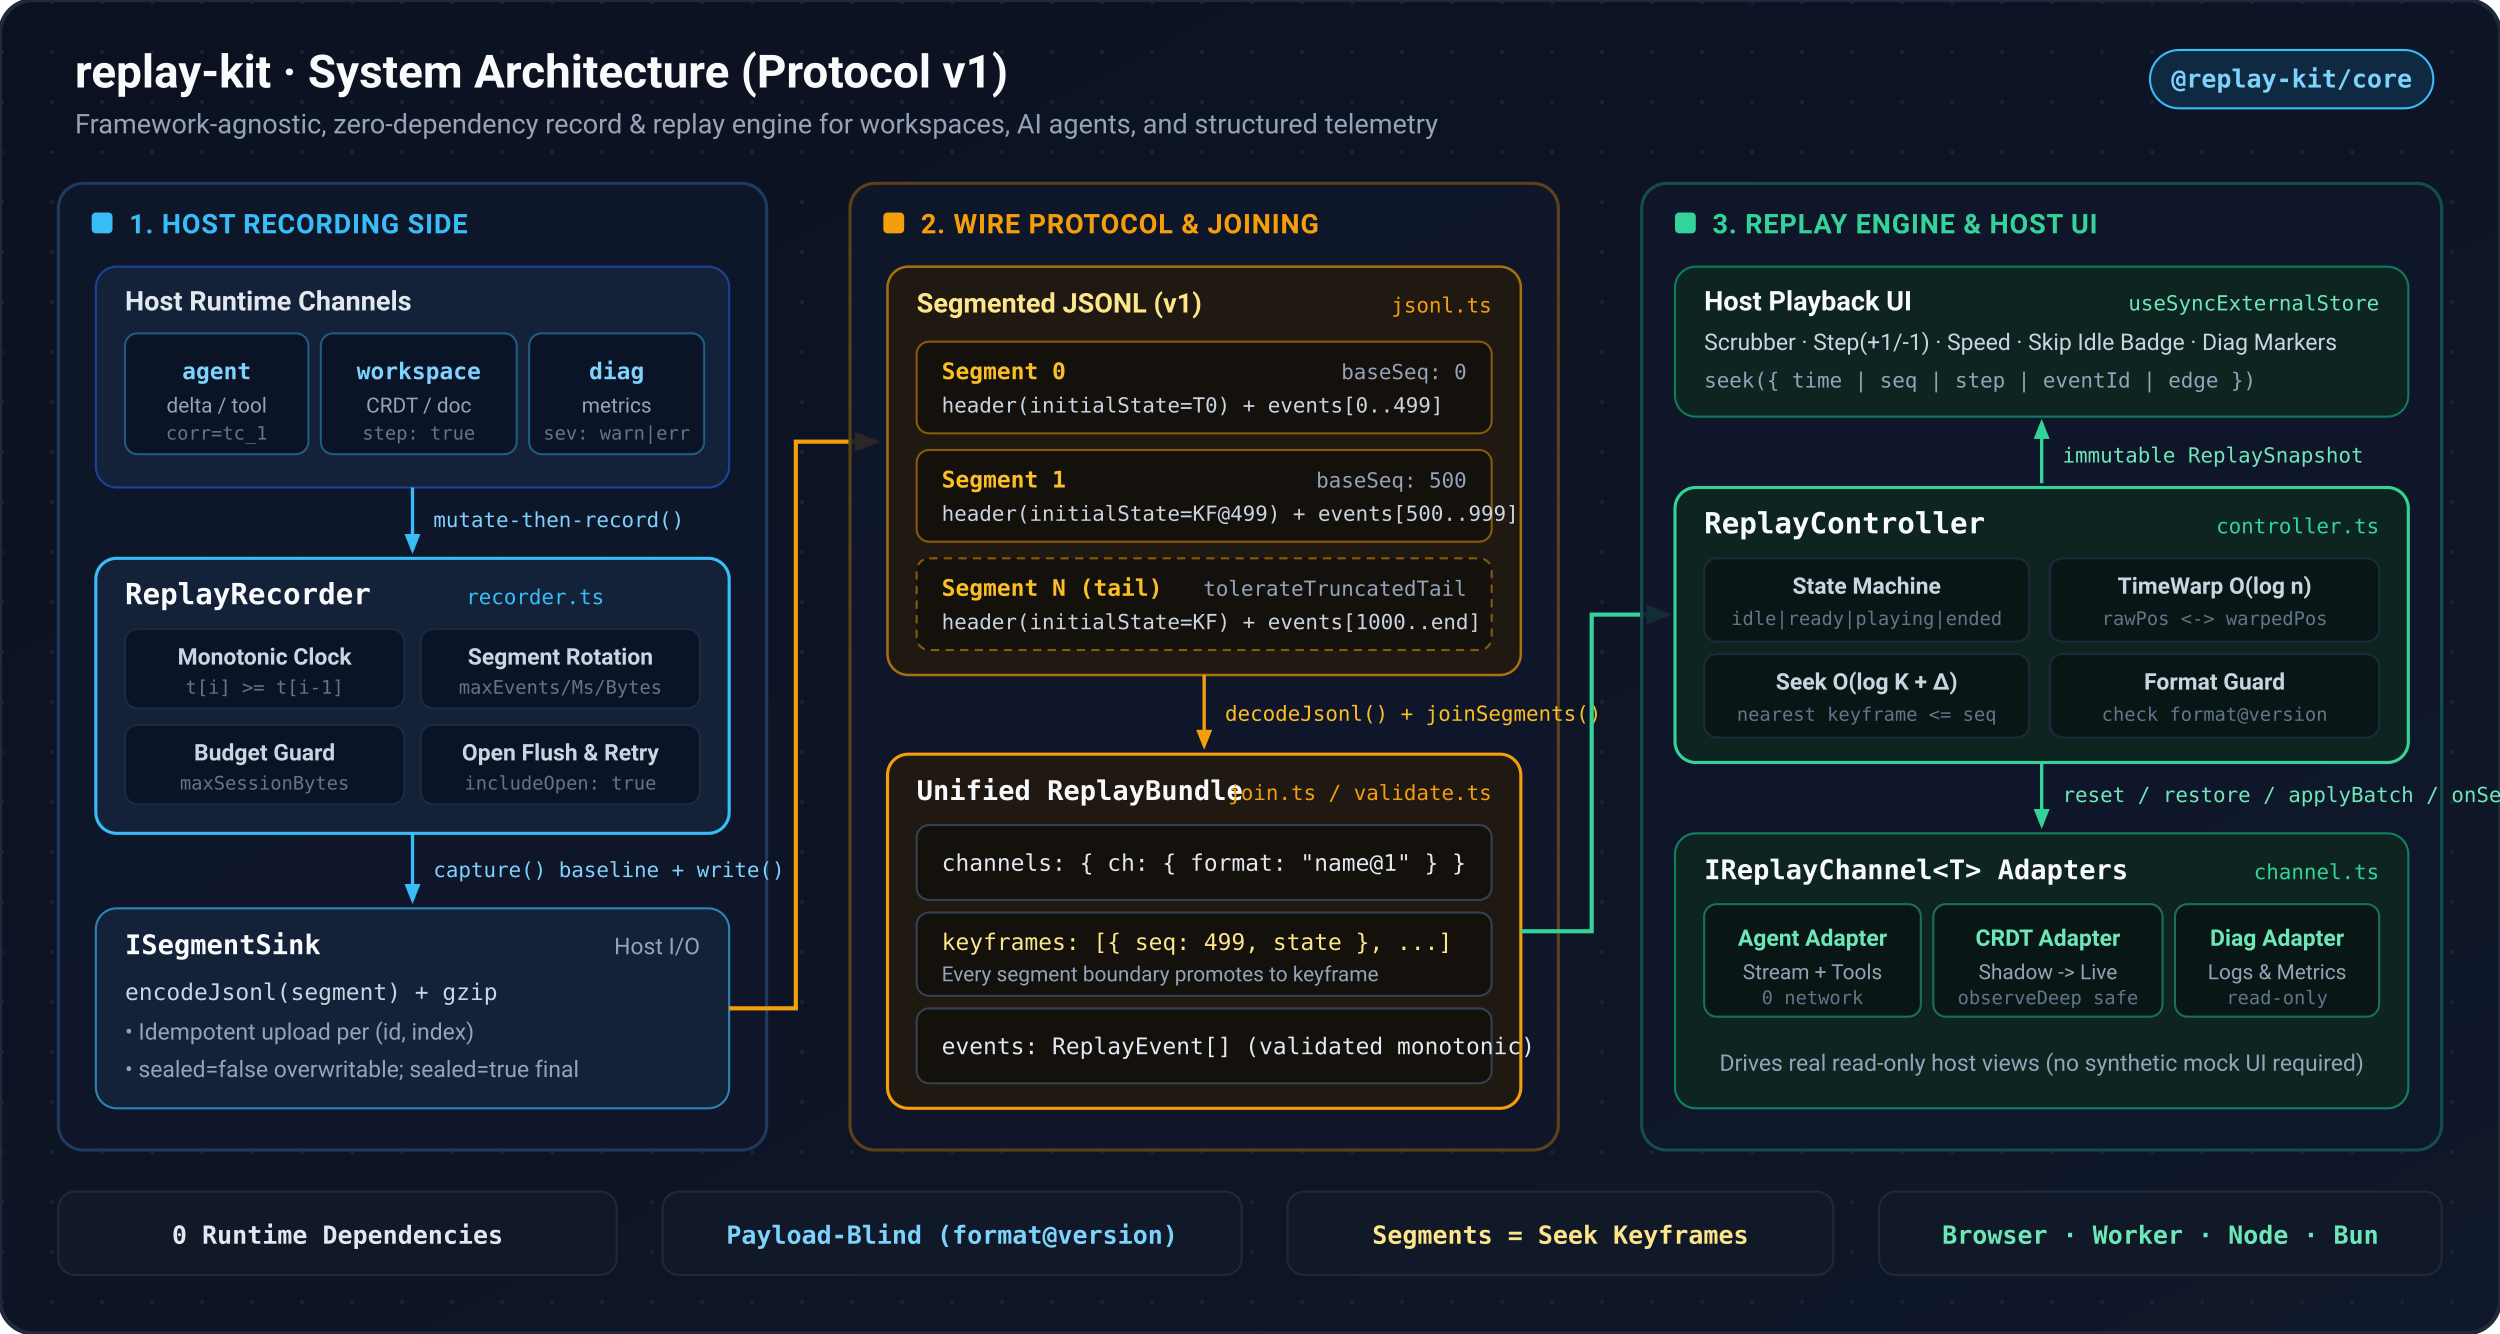
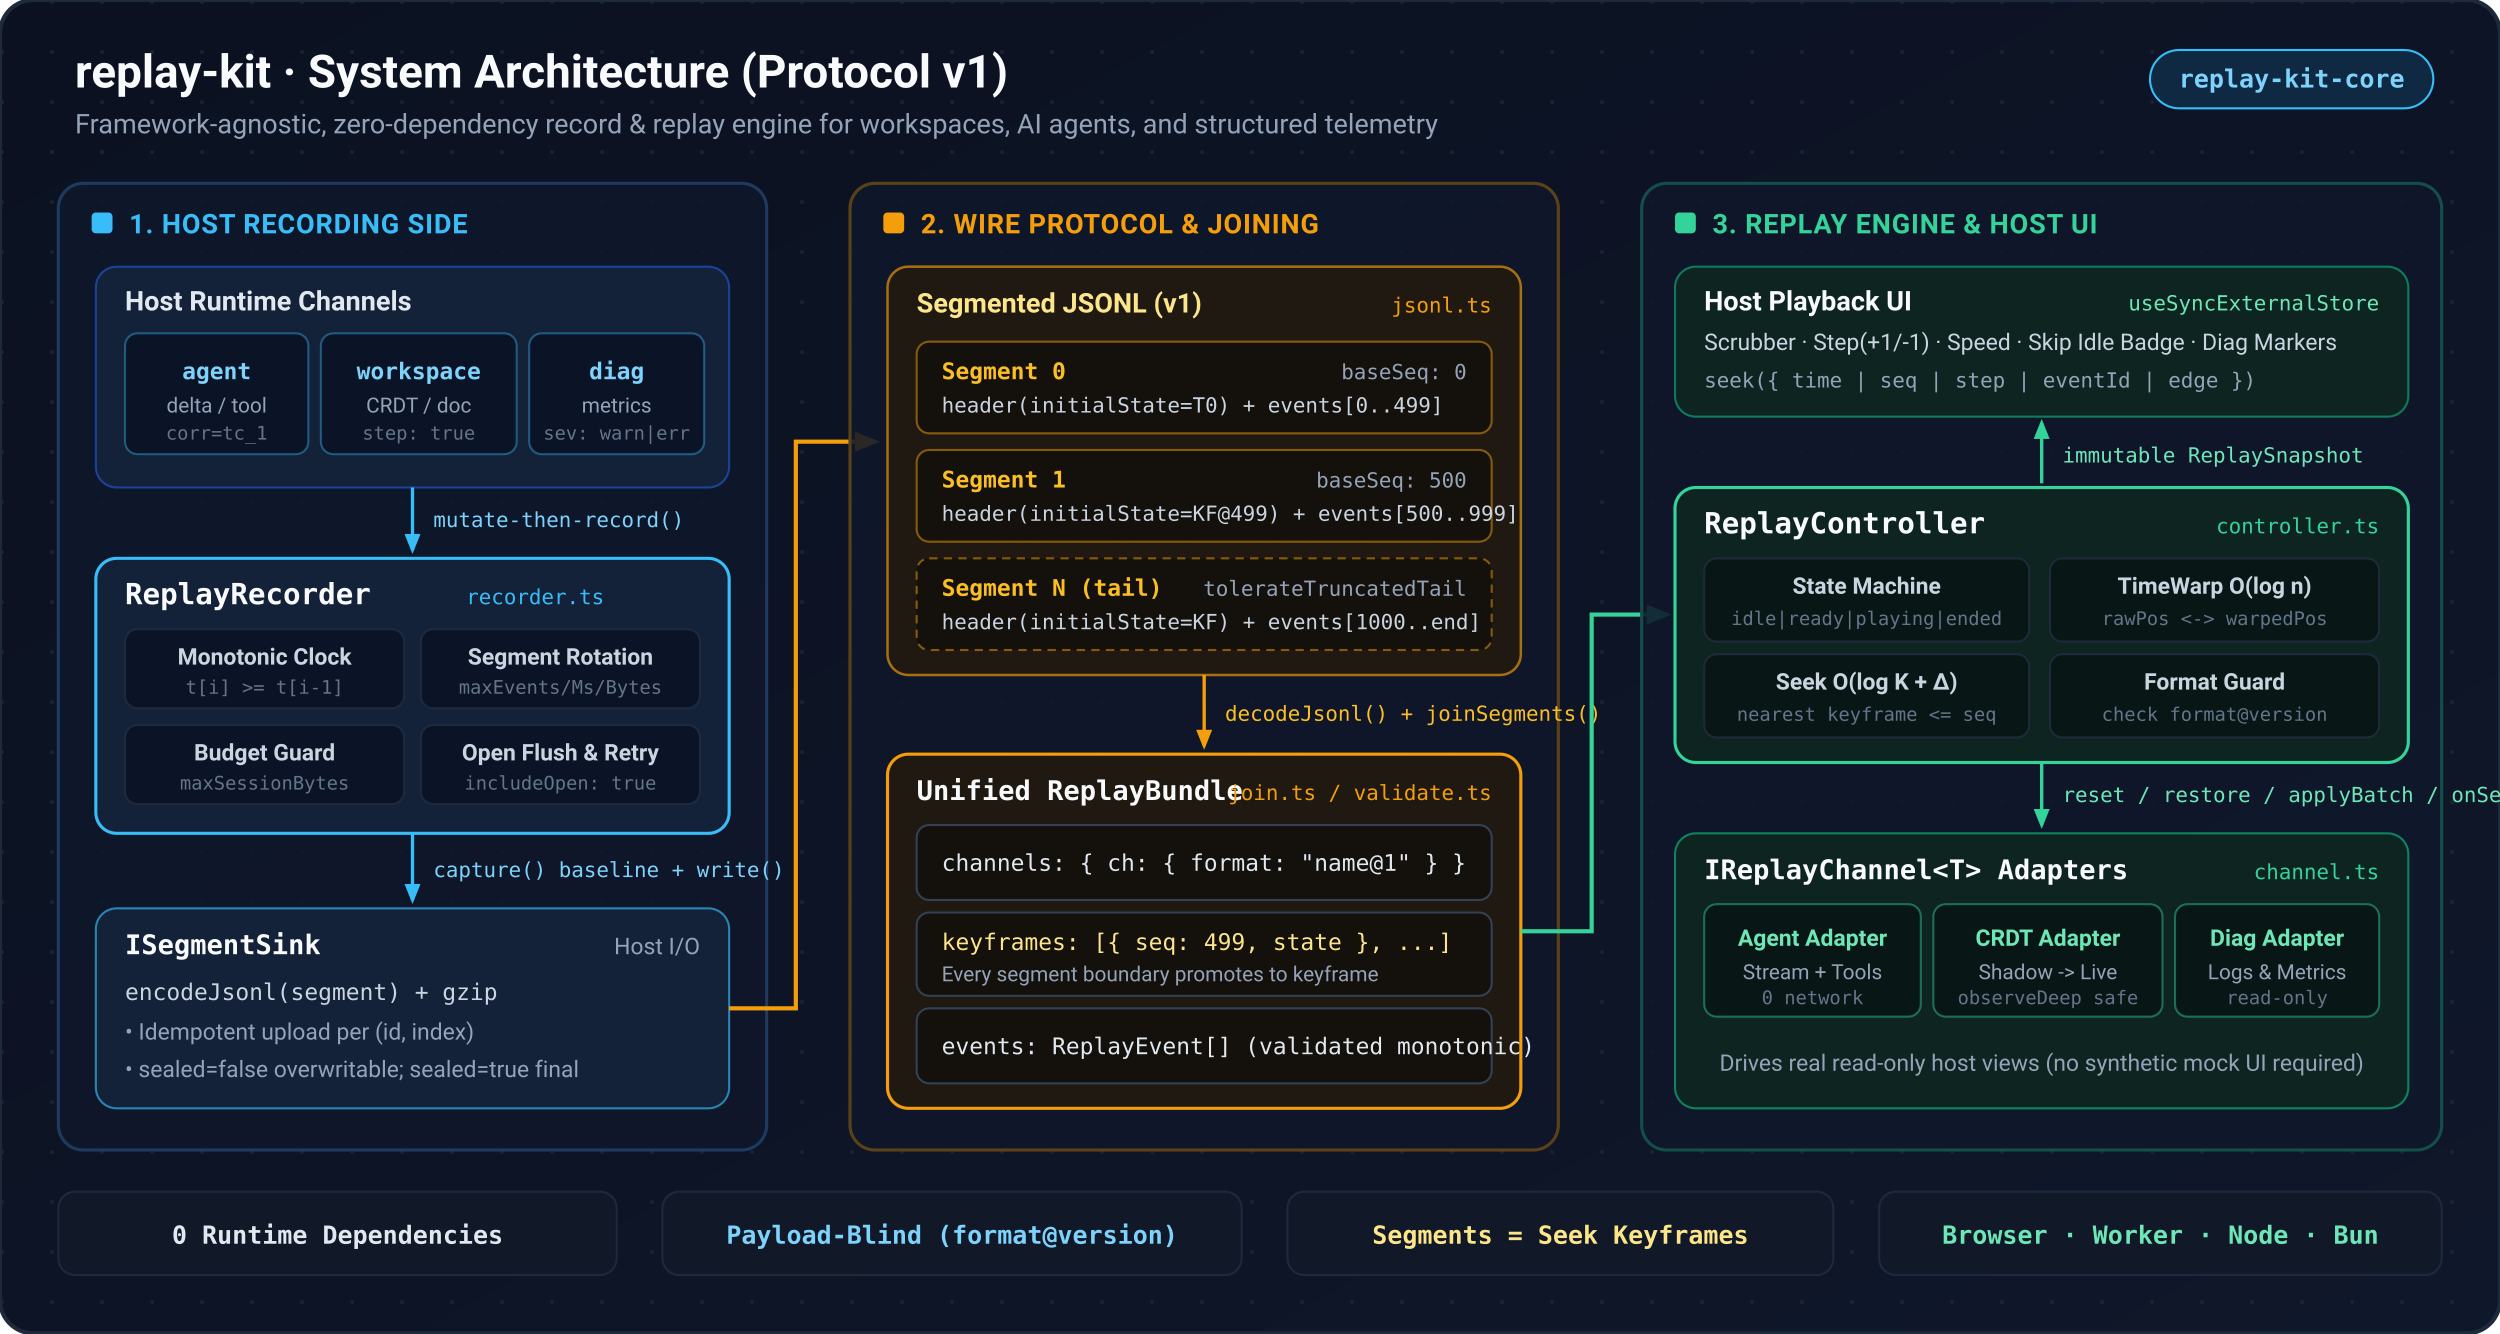
<svg xmlns="http://www.w3.org/2000/svg" viewBox="0 0 1200 640" width="1200" height="640" role="img" aria-labelledby="title desc">
  <defs>
    <linearGradient id="bgGrad" x1="0%" y1="0%" x2="100%" y2="100%">
      <stop offset="0%" stop-color="#0B1120" />
      <stop offset="100%" stop-color="#0F172A" />
    </linearGradient>
    <pattern id="dotGrid" width="24" height="24" patternUnits="userSpaceOnUse">
      <circle cx="1" cy="1" r="1" fill="#1E293B" opacity="0.7" />
    </pattern>
    <marker id="arrowBlue" viewBox="0 0 10 10" refX="8" refY="5" markerWidth="6" markerHeight="6" orient="auto-start-reverse">
      <path d="M 0 1 L 10 5 L 0 9 z" fill="#38BDF8" />
    </marker>
    <marker id="arrowAmber" viewBox="0 0 10 10" refX="8" refY="5" markerWidth="6" markerHeight="6" orient="auto-start-reverse">
      <path d="M 0 1 L 10 5 L 0 9 z" fill="#F59E0B" />
    </marker>
    <marker id="arrowEmerald" viewBox="0 0 10 10" refX="8" refY="5" markerWidth="6" markerHeight="6" orient="auto-start-reverse">
      <path d="M 0 1 L 10 5 L 0 9 z" fill="#34D399" />
    </marker>
    <marker id="arrowSlate" viewBox="0 0 10 10" refX="8" refY="5" markerWidth="6" markerHeight="6" orient="auto-start-reverse">
      <path d="M 0 1 L 10 5 L 0 9 z" fill="#94A3B8" />
    </marker>
  </defs>
  <style>
    .font-sans { font-family: -apple-system, BlinkMacSystemFont, "Segoe UI", Roboto, Helvetica, Arial, sans-serif; }
    .font-mono { font-family: ui-monospace, SFMono-Regular, Menlo, Monaco, Consolas, monospace; }
  </style>
  <rect x="0" y="0" width="1200" height="640" rx="16" fill="url(#bgGrad)" stroke="#1E293B" stroke-width="2" />
  <rect x="0" y="0" width="1200" height="640" rx="16" fill="url(#dotGrid)" />
  <text x="36" y="42" class="font-sans" font-size="22" font-weight="700" fill="#F8FAFC">replay-kit · System Architecture (Protocol v1)</text>
  <text x="36" y="64" class="font-sans" font-size="13" fill="#94A3B8">Framework-agnostic, zero-dependency record &amp; replay engine for workspaces, AI agents, and structured telemetry</text>
  <rect x="1032" y="24" width="136" height="28" rx="14" fill="#0F2942" stroke="#38BDF8" stroke-width="1" />
-   <text x="1100" y="42" text-anchor="middle" class="font-mono" font-size="12" font-weight="600" fill="#7DD3FC">@replay-kit/core</text>
+   <text x="1100" y="42" text-anchor="middle" class="font-mono" font-size="12" font-weight="600" fill="#7DD3FC">replay-kit-core</text>
  <rect x="28" y="88" width="340" height="464" rx="12" fill="#0F172A" fill-opacity="0.88" stroke="#1E3A5F" stroke-width="1.5" />
  <rect x="44" y="102" width="10" height="10" rx="2" fill="#38BDF8" />
  <text x="62" y="112" class="font-sans" font-size="13" font-weight="700" letter-spacing="0.4" fill="#38BDF8">1. HOST RECORDING SIDE</text>
  <rect x="46" y="128" width="304" height="106" rx="10" fill="#132238" stroke="#2563EB" stroke-opacity="0.55" stroke-width="1" />
  <text x="60" y="149" class="font-sans" font-size="13" font-weight="600" fill="#E2E8F0">Host Runtime Channels</text>
  <rect x="60" y="160" width="88" height="58" rx="6" fill="#0B1426" stroke="#38BDF8" stroke-opacity="0.4" />
  <text x="104" y="182" text-anchor="middle" class="font-mono" font-size="11" font-weight="600" fill="#7DD3FC">agent</text>
  <text x="104" y="198" text-anchor="middle" class="font-sans" font-size="10" fill="#94A3B8">delta / tool</text>
  <text x="104" y="211" text-anchor="middle" class="font-mono" font-size="9" fill="#64748B">corr=tc_1</text>
  <rect x="154" y="160" width="94" height="58" rx="6" fill="#0B1426" stroke="#38BDF8" stroke-opacity="0.4" />
  <text x="201" y="182" text-anchor="middle" class="font-mono" font-size="11" font-weight="600" fill="#7DD3FC">workspace</text>
  <text x="201" y="198" text-anchor="middle" class="font-sans" font-size="10" fill="#94A3B8">CRDT / doc</text>
  <text x="201" y="211" text-anchor="middle" class="font-mono" font-size="9" fill="#64748B">step: true</text>
  <rect x="254" y="160" width="84" height="58" rx="6" fill="#0B1426" stroke="#38BDF8" stroke-opacity="0.4" />
  <text x="296" y="182" text-anchor="middle" class="font-mono" font-size="11" font-weight="600" fill="#7DD3FC">diag</text>
  <text x="296" y="198" text-anchor="middle" class="font-sans" font-size="10" fill="#94A3B8">metrics</text>
  <text x="296" y="211" text-anchor="middle" class="font-mono" font-size="9" fill="#64748B">sev: warn|err</text>
  <line x1="198" y1="234" x2="198" y2="264" stroke="#38BDF8" stroke-width="1.6" marker-end="url(#arrowBlue)" />
  <text x="208" y="253" class="font-mono" font-size="10" fill="#7DD3FC">mutate-then-record()</text>
  <rect x="46" y="268" width="304" height="132" rx="10" fill="#132238" stroke="#38BDF8" stroke-width="1.5" />
  <text x="60" y="290" class="font-mono" font-size="14" font-weight="700" fill="#F8FAFC">ReplayRecorder</text>
  <text x="290" y="290" text-anchor="end" class="font-mono" font-size="10" fill="#38BDF8">recorder.ts</text>
  <rect x="60" y="302" width="134" height="38" rx="6" fill="#0B1426" stroke="#1E293B" />
  <text x="127" y="319" text-anchor="middle" class="font-sans" font-size="11" font-weight="600" fill="#CBD5E1">Monotonic Clock</text>
  <text x="127" y="333" text-anchor="middle" class="font-mono" font-size="9" fill="#64748B">t[i] &gt;= t[i-1]</text>
  <rect x="202" y="302" width="134" height="38" rx="6" fill="#0B1426" stroke="#1E293B" />
  <text x="269" y="319" text-anchor="middle" class="font-sans" font-size="11" font-weight="600" fill="#CBD5E1">Segment Rotation</text>
  <text x="269" y="333" text-anchor="middle" class="font-mono" font-size="9" fill="#64748B">maxEvents/Ms/Bytes</text>
  <rect x="60" y="348" width="134" height="38" rx="6" fill="#0B1426" stroke="#1E293B" />
  <text x="127" y="365" text-anchor="middle" class="font-sans" font-size="11" font-weight="600" fill="#CBD5E1">Budget Guard</text>
  <text x="127" y="379" text-anchor="middle" class="font-mono" font-size="9" fill="#64748B">maxSessionBytes</text>
  <rect x="202" y="348" width="134" height="38" rx="6" fill="#0B1426" stroke="#1E293B" />
  <text x="269" y="365" text-anchor="middle" class="font-sans" font-size="11" font-weight="600" fill="#CBD5E1">Open Flush &amp; Retry</text>
  <text x="269" y="379" text-anchor="middle" class="font-mono" font-size="9" fill="#64748B">includeOpen: true</text>
  <line x1="198" y1="400" x2="198" y2="432" stroke="#38BDF8" stroke-width="1.6" marker-end="url(#arrowBlue)" />
  <text x="208" y="421" class="font-mono" font-size="10" fill="#7DD3FC">capture() baseline + write()</text>
  <rect x="46" y="436" width="304" height="96" rx="10" fill="#132238" stroke="#38BDF8" stroke-opacity="0.65" stroke-width="1" />
  <text x="60" y="458" class="font-mono" font-size="13" font-weight="700" fill="#F8FAFC">ISegmentSink</text>
  <text x="336" y="458" text-anchor="end" class="font-sans" font-size="11" fill="#94A3B8">Host I/O</text>
  <text x="60" y="480" class="font-mono" font-size="11" fill="#CBD5E1">encodeJsonl(segment) + gzip</text>
  <text x="60" y="499" class="font-sans" font-size="11" fill="#94A3B8">• Idempotent upload per (id, index)</text>
  <text x="60" y="517" class="font-sans" font-size="11" fill="#94A3B8">• sealed=false overwritable; sealed=true final</text>
  <path d="M 350 484 L 382 484 L 382 212 L 420 212" fill="none" stroke="#F59E0B" stroke-width="2" marker-end="url(#arrowAmber)" />
  <rect x="408" y="88" width="340" height="464" rx="12" fill="#0F172A" fill-opacity="0.88" stroke="#5B4118" stroke-width="1.5" />
  <rect x="424" y="102" width="10" height="10" rx="2" fill="#F59E0B" />
  <text x="442" y="112" class="font-sans" font-size="13" font-weight="700" letter-spacing="0.4" fill="#F59E0B">2. WIRE PROTOCOL &amp; JOINING</text>
  <rect x="426" y="128" width="304" height="196" rx="10" fill="#1F1912" stroke="#F59E0B" stroke-opacity="0.65" stroke-width="1.2" />
  <text x="440" y="150" class="font-sans" font-size="13" font-weight="700" fill="#FDE68A">Segmented JSONL (v1)</text>
  <text x="716" y="150" text-anchor="end" class="font-mono" font-size="10" fill="#F59E0B">jsonl.ts</text>
  <rect x="440" y="164" width="276" height="44" rx="6" fill="#14100B" stroke="#F59E0B" stroke-opacity="0.5" />
  <text x="452" y="182" class="font-mono" font-size="11" font-weight="600" fill="#FBBF24">Segment 0</text>
  <text x="704" y="182" text-anchor="end" class="font-mono" font-size="10" fill="#94A3B8">baseSeq: 0</text>
  <text x="452" y="198" class="font-mono" font-size="10" fill="#CBD5E1">header(initialState=T0) + events[0..499]</text>
  <rect x="440" y="216" width="276" height="44" rx="6" fill="#14100B" stroke="#F59E0B" stroke-opacity="0.5" />
  <text x="452" y="234" class="font-mono" font-size="11" font-weight="600" fill="#FBBF24">Segment 1</text>
  <text x="704" y="234" text-anchor="end" class="font-mono" font-size="10" fill="#94A3B8">baseSeq: 500</text>
  <text x="452" y="250" class="font-mono" font-size="10" fill="#CBD5E1">header(initialState=KF@499) + events[500..999]</text>
  <rect x="440" y="268" width="276" height="44" rx="6" fill="#14100B" stroke="#F59E0B" stroke-opacity="0.5" stroke-dasharray="4 3" />
  <text x="452" y="286" class="font-mono" font-size="11" font-weight="600" fill="#FBBF24">Segment N (tail)</text>
  <text x="704" y="286" text-anchor="end" class="font-mono" font-size="10" fill="#94A3B8">tolerateTruncatedTail</text>
  <text x="452" y="302" class="font-mono" font-size="10" fill="#CBD5E1">header(initialState=KF) + events[1000..end]</text>
  <line x1="578" y1="324" x2="578" y2="358" stroke="#F59E0B" stroke-width="1.6" marker-end="url(#arrowAmber)" />
  <text x="588" y="346" class="font-mono" font-size="10" fill="#FBBF24">decodeJsonl() + joinSegments()</text>
  <rect x="426" y="362" width="304" height="170" rx="10" fill="#1F1912" stroke="#F59E0B" stroke-width="1.5" />
  <text x="440" y="384" class="font-mono" font-size="13" font-weight="700" fill="#F8FAFC">Unified ReplayBundle</text>
  <text x="716" y="384" text-anchor="end" class="font-mono" font-size="10" fill="#F59E0B">join.ts / validate.ts</text>
  <rect x="440" y="396" width="276" height="36" rx="6" fill="#14100B" stroke="#334155" />
  <text x="452" y="418" class="font-mono" font-size="11" fill="#E2E8F0">channels: { ch: { format: "name@1" } }</text>
  <rect x="440" y="438" width="276" height="40" rx="6" fill="#14100B" stroke="#334155" />
  <text x="452" y="456" class="font-mono" font-size="11" fill="#FDE68A">keyframes: [{ seq: 499, state }, ...]</text>
  <text x="452" y="471" class="font-sans" font-size="10" fill="#94A3B8">Every segment boundary promotes to keyframe</text>
  <rect x="440" y="484" width="276" height="36" rx="6" fill="#14100B" stroke="#334155" />
  <text x="452" y="506" class="font-mono" font-size="11" fill="#E2E8F0">events: ReplayEvent[] (validated monotonic)</text>
  <path d="M 730 447 L 764 447 L 764 295 L 800 295" fill="none" stroke="#34D399" stroke-width="2" marker-end="url(#arrowEmerald)" />
  <rect x="788" y="88" width="384" height="464" rx="12" fill="#0F172A" fill-opacity="0.88" stroke="#134E4A" stroke-width="1.5" />
  <rect x="804" y="102" width="10" height="10" rx="2" fill="#34D399" />
  <text x="822" y="112" class="font-sans" font-size="13" font-weight="700" letter-spacing="0.4" fill="#34D399">3. REPLAY ENGINE &amp; HOST UI</text>
  <rect x="804" y="128" width="352" height="72" rx="10" fill="#0E2421" stroke="#10B981" stroke-opacity="0.6" stroke-width="1" />
  <text x="818" y="149" class="font-sans" font-size="13" font-weight="700" fill="#F8FAFC">Host Playback UI</text>
  <text x="1142" y="149" text-anchor="end" class="font-mono" font-size="10" fill="#6EE7B7">useSyncExternalStore</text>
  <text x="818" y="168" class="font-sans" font-size="11" fill="#CBD5E1">Scrubber · Step(+1/-1) · Speed · Skip Idle Badge · Diag Markers</text>
  <text x="818" y="186" class="font-mono" font-size="10" fill="#94A3B8">seek({ time | seq | step | eventId | edge })</text>
  <line x1="980" y1="232" x2="980" y2="203" stroke="#34D399" stroke-width="1.6" marker-end="url(#arrowEmerald)" />
  <text x="990" y="222" class="font-mono" font-size="10" fill="#6EE7B7">immutable ReplaySnapshot</text>
  <rect x="804" y="234" width="352" height="132" rx="10" fill="#0E2421" stroke="#34D399" stroke-width="1.5" />
  <text x="818" y="256" class="font-mono" font-size="14" font-weight="700" fill="#F8FAFC">ReplayController</text>
  <text x="1142" y="256" text-anchor="end" class="font-mono" font-size="10" fill="#34D399">controller.ts</text>
  <rect x="818" y="268" width="156" height="40" rx="6" fill="#081715" stroke="#1E293B" />
  <text x="896" y="285" text-anchor="middle" class="font-sans" font-size="11" font-weight="600" fill="#CBD5E1">State Machine</text>
  <text x="896" y="300" text-anchor="middle" class="font-mono" font-size="9" fill="#64748B">idle|ready|playing|ended</text>
  <rect x="984" y="268" width="158" height="40" rx="6" fill="#081715" stroke="#1E293B" />
  <text x="1063" y="285" text-anchor="middle" class="font-sans" font-size="11" font-weight="600" fill="#CBD5E1">TimeWarp O(log n)</text>
  <text x="1063" y="300" text-anchor="middle" class="font-mono" font-size="9" fill="#64748B">rawPos &lt;-&gt; warpedPos</text>
  <rect x="818" y="314" width="156" height="40" rx="6" fill="#081715" stroke="#1E293B" />
  <text x="896" y="331" text-anchor="middle" class="font-sans" font-size="11" font-weight="600" fill="#CBD5E1">Seek O(log K + Δ)</text>
  <text x="896" y="346" text-anchor="middle" class="font-mono" font-size="9" fill="#64748B">nearest keyframe &lt;= seq</text>
  <rect x="984" y="314" width="158" height="40" rx="6" fill="#081715" stroke="#1E293B" />
  <text x="1063" y="331" text-anchor="middle" class="font-sans" font-size="11" font-weight="600" fill="#CBD5E1">Format Guard</text>
  <text x="1063" y="346" text-anchor="middle" class="font-mono" font-size="9" fill="#64748B">check format@version</text>
  <line x1="980" y1="366" x2="980" y2="396" stroke="#34D399" stroke-width="1.6" marker-end="url(#arrowEmerald)" />
  <text x="990" y="385" class="font-mono" font-size="10" fill="#6EE7B7">reset / restore / applyBatch / onSeekPhase</text>
  <rect x="804" y="400" width="352" height="132" rx="10" fill="#0E2421" stroke="#10B981" stroke-opacity="0.65" stroke-width="1" />
  <text x="818" y="422" class="font-mono" font-size="13" font-weight="700" fill="#F8FAFC">IReplayChannel&lt;T&gt; Adapters</text>
  <text x="1142" y="422" text-anchor="end" class="font-mono" font-size="10" fill="#34D399">channel.ts</text>
  <rect x="818" y="434" width="104" height="54" rx="6" fill="#081715" stroke="#34D399" stroke-opacity="0.45" />
  <text x="870" y="454" text-anchor="middle" class="font-sans" font-size="11" font-weight="600" fill="#6EE7B7">Agent Adapter</text>
  <text x="870" y="470" text-anchor="middle" class="font-sans" font-size="10" fill="#94A3B8">Stream + Tools</text>
  <text x="870" y="482" text-anchor="middle" class="font-mono" font-size="9" fill="#64748B">0 network</text>
  <rect x="928" y="434" width="110" height="54" rx="6" fill="#081715" stroke="#34D399" stroke-opacity="0.45" />
  <text x="983" y="454" text-anchor="middle" class="font-sans" font-size="11" font-weight="600" fill="#6EE7B7">CRDT Adapter</text>
  <text x="983" y="470" text-anchor="middle" class="font-sans" font-size="10" fill="#94A3B8">Shadow -&gt; Live</text>
  <text x="983" y="482" text-anchor="middle" class="font-mono" font-size="9" fill="#64748B">observeDeep safe</text>
  <rect x="1044" y="434" width="98" height="54" rx="6" fill="#081715" stroke="#34D399" stroke-opacity="0.45" />
  <text x="1093" y="454" text-anchor="middle" class="font-sans" font-size="11" font-weight="600" fill="#6EE7B7">Diag Adapter</text>
  <text x="1093" y="470" text-anchor="middle" class="font-sans" font-size="10" fill="#94A3B8">Logs &amp; Metrics</text>
  <text x="1093" y="482" text-anchor="middle" class="font-mono" font-size="9" fill="#64748B">read-only</text>
  <text x="980" y="514" text-anchor="middle" class="font-sans" font-size="11" fill="#94A3B8">Drives real read-only host views (no synthetic mock UI required)</text>
  <rect x="28" y="572" width="268" height="40" rx="8" fill="#111827" stroke="#1E293B" />
  <text x="162" y="597" text-anchor="middle" class="font-mono" font-size="12" font-weight="600" fill="#E2E8F0">0 Runtime Dependencies</text>
  <rect x="318" y="572" width="278" height="40" rx="8" fill="#111827" stroke="#1E293B" />
  <text x="457" y="597" text-anchor="middle" class="font-mono" font-size="12" font-weight="600" fill="#7DD3FC">Payload-Blind (format@version)</text>
  <rect x="618" y="572" width="262" height="40" rx="8" fill="#111827" stroke="#1E293B" />
  <text x="749" y="597" text-anchor="middle" class="font-mono" font-size="12" font-weight="600" fill="#FDE68A">Segments = Seek Keyframes</text>
  <rect x="902" y="572" width="270" height="40" rx="8" fill="#111827" stroke="#1E293B" />
  <text x="1037" y="597" text-anchor="middle" class="font-mono" font-size="12" font-weight="600" fill="#6EE7B7">Browser · Worker · Node · Bun</text>
</svg>
